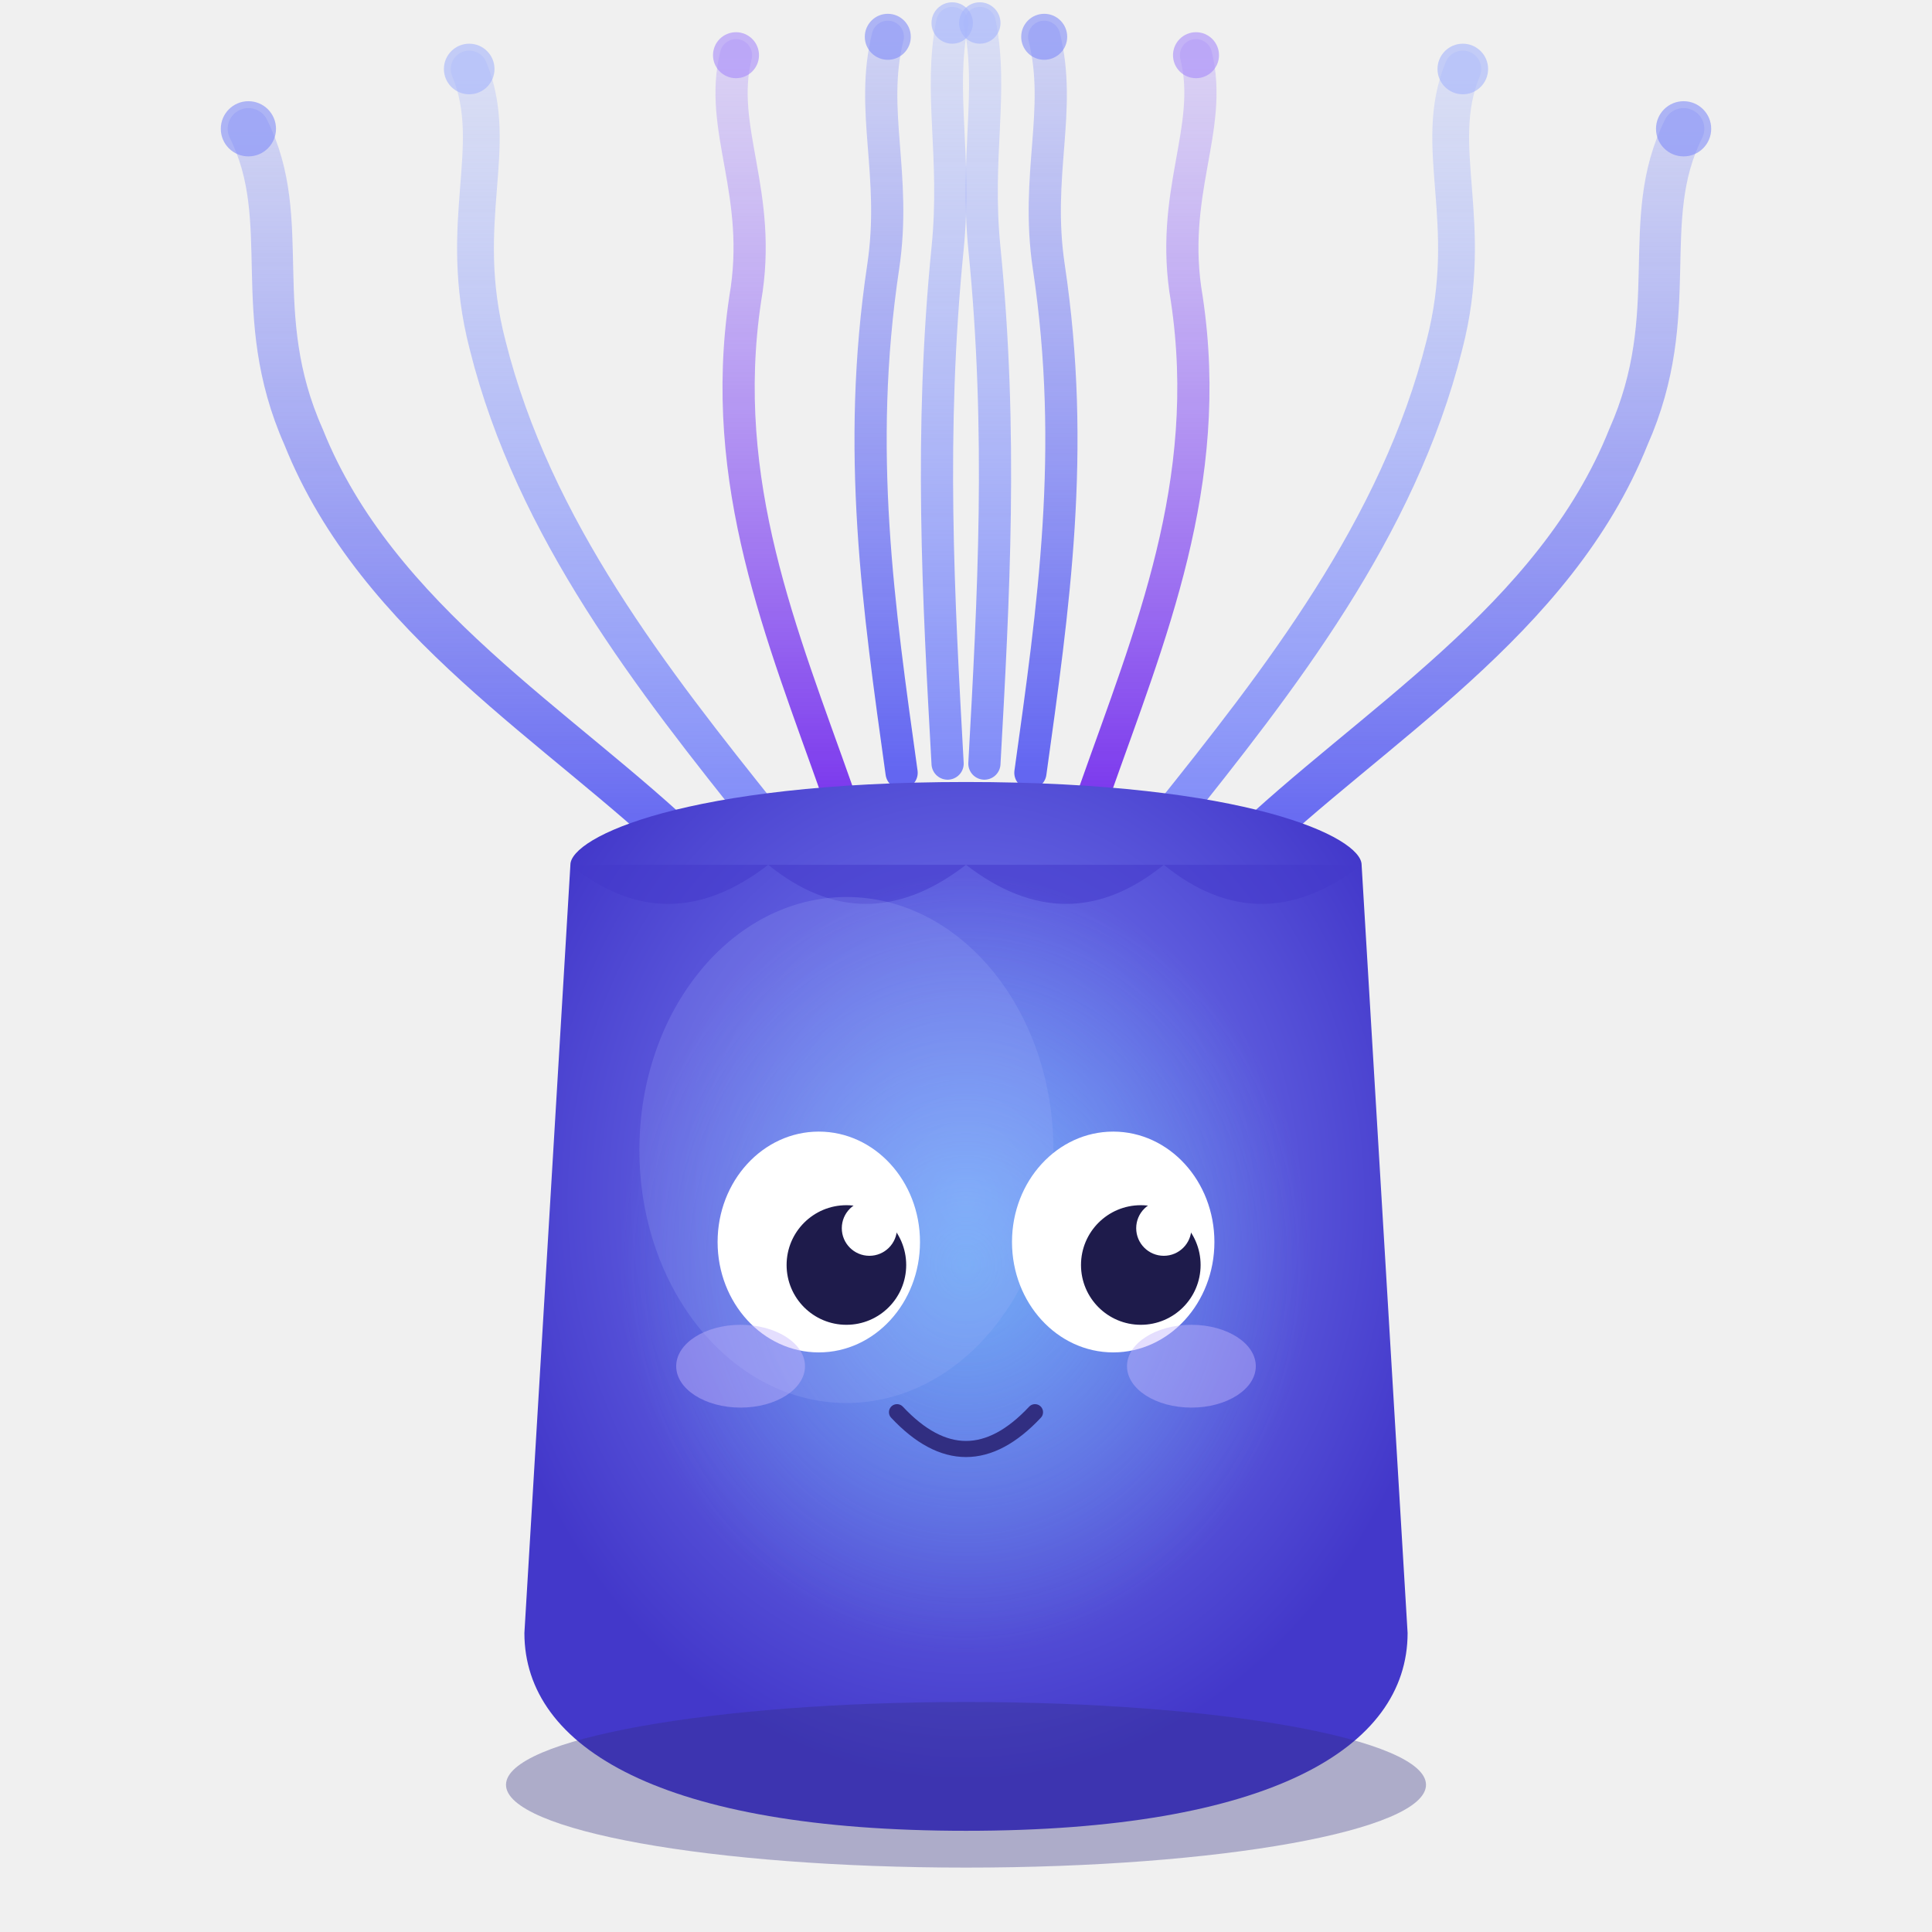
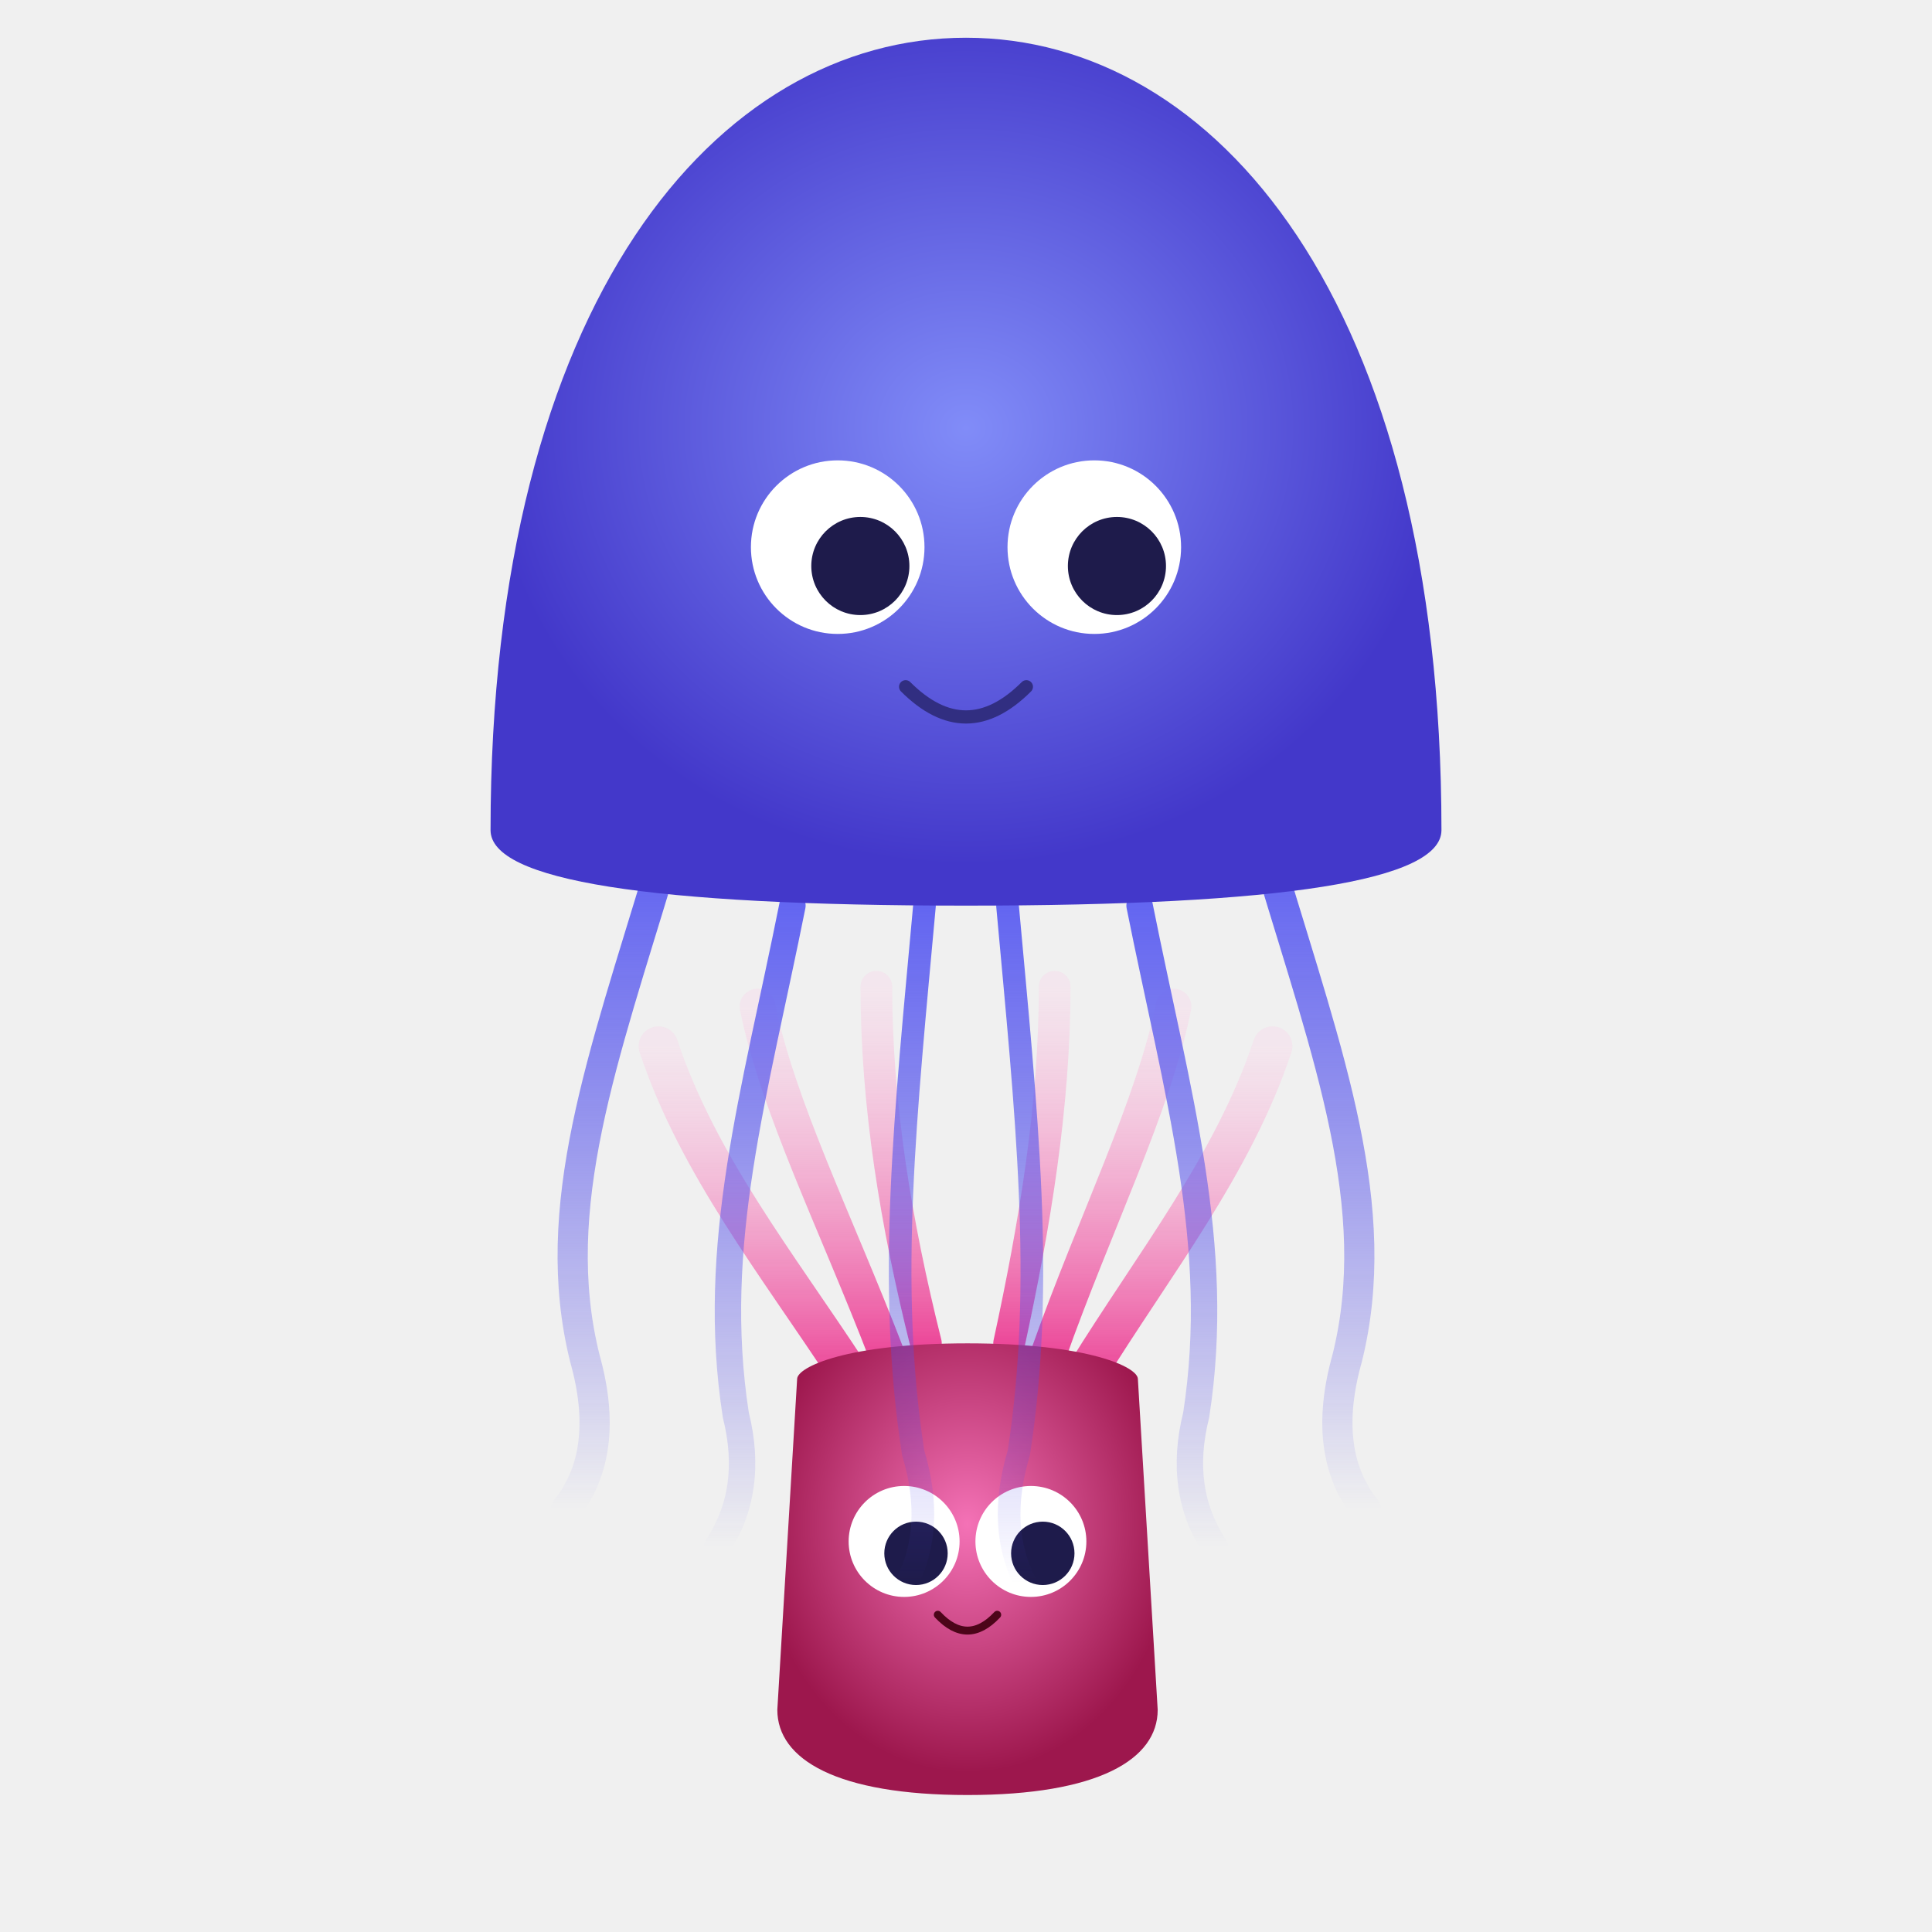
- <svg xmlns="http://www.w3.org/2000/svg" width="512" height="512" viewBox="46 70 420 420">
+ <svg xmlns="http://www.w3.org/2000/svg" width="512" height="512" viewBox="0 0 512 512">
  <defs>
-     <radialGradient id="bodyGrad" cx="50%" cy="40%" r="55%">
+     <radialGradient id="jelly_bellGrad" cx="50%" cy="45%" r="50%">
      <stop offset="0%" stop-color="#818CF8" />
      <stop offset="100%" stop-color="#4338CA" />
    </radialGradient>
-     <radialGradient id="glowGrad" cx="50%" cy="50%" r="50%">
-       <stop offset="0%" stop-color="#67E8F9" stop-opacity="0.4" />
-       <stop offset="100%" stop-color="#67E8F9" stop-opacity="0" />
+     <linearGradient id="jelly_tentGrad" x1="0" y1="0" x2="0" y2="1">
+       <stop offset="0%" stop-color="#6366F1" />
+       <stop offset="100%" stop-color="#4F46E5" stop-opacity="0" />
+     </linearGradient>
+     <radialGradient id="mcp_bodyGrad" cx="50%" cy="40%" r="55%">
+       <stop offset="0%" stop-color="#F472B6" />
+       <stop offset="100%" stop-color="#9D174D" />
    </radialGradient>
-     <linearGradient id="tentGrad1" x1="0" y1="1" x2="0" y2="0">
-       <stop offset="0%" stop-color="#6366F1" />
-       <stop offset="100%" stop-color="#818CF8" stop-opacity="0.3" />
-     </linearGradient>
-     <linearGradient id="tentGrad2" x1="0" y1="1" x2="0" y2="0">
-       <stop offset="0%" stop-color="#818CF8" />
-       <stop offset="100%" stop-color="#A5B4FC" stop-opacity="0.3" />
-     </linearGradient>
-     <linearGradient id="tentGrad3" x1="0" y1="1" x2="0" y2="0">
-       <stop offset="0%" stop-color="#7C3AED" />
-       <stop offset="100%" stop-color="#A78BFA" stop-opacity="0.3" />
+     <linearGradient id="mcp_tentGrad" x1="0" y1="1" x2="0" y2="0">
+       <stop offset="0%" stop-color="#EC4899" />
+       <stop offset="100%" stop-color="#FBCFE8" stop-opacity="0.3" />
    </linearGradient>
  </defs>
-   <path d="M 196,255 C 168,228 128,205 112,165 C 100,138 110,118 100,98" stroke="url(#tentGrad1)" stroke-width="9" fill="none" stroke-linecap="round" />
-   <circle cx="100" cy="98" r="6" fill="#818CF8" opacity="0.6" />
-   <path d="M 212,248 C 188,218 162,185 152,145 C 145,118 155,102 148,85" stroke="url(#tentGrad2)" stroke-width="8" fill="none" stroke-linecap="round" />
-   <circle cx="148" cy="85" r="5.5" fill="#A5B4FC" opacity="0.6" />
-   <path d="M 228,242 C 216,208 202,175 208,135 C 212,112 202,98 206,82" stroke="url(#tentGrad3)" stroke-width="7" fill="none" stroke-linecap="round" />
-   <circle cx="206" cy="82" r="5" fill="#A78BFA" opacity="0.6" />
-   <path d="M 242,238 C 237,202 232,168 238,128 C 241,108 235,94 239,78" stroke="url(#tentGrad1)" stroke-width="7" fill="none" stroke-linecap="round" />
-   <circle cx="239" cy="78" r="5" fill="#818CF8" opacity="0.6" />
-   <path d="M 252,236 C 250,200 248,164 252,124 C 254,104 250,90 253,75" stroke="url(#tentGrad2)" stroke-width="7" fill="none" stroke-linecap="round" />
-   <circle cx="253" cy="75" r="4.5" fill="#A5B4FC" opacity="0.6" />
-   <path d="M 260,236 C 262,200 264,164 260,124 C 258,104 262,90 259,75" stroke="url(#tentGrad2)" stroke-width="7" fill="none" stroke-linecap="round" />
-   <circle cx="259" cy="75" r="4.5" fill="#A5B4FC" opacity="0.6" />
-   <path d="M 270,238 C 275,202 280,168 274,128 C 271,108 277,94 273,78" stroke="url(#tentGrad1)" stroke-width="7" fill="none" stroke-linecap="round" />
-   <circle cx="273" cy="78" r="5" fill="#818CF8" opacity="0.6" />
-   <path d="M 284,242 C 296,208 310,175 304,135 C 300,112 310,98 306,82" stroke="url(#tentGrad3)" stroke-width="7" fill="none" stroke-linecap="round" />
-   <circle cx="306" cy="82" r="5" fill="#A78BFA" opacity="0.6" />
-   <path d="M 300,248 C 324,218 350,185 360,145 C 367,118 357,102 364,85" stroke="url(#tentGrad2)" stroke-width="8" fill="none" stroke-linecap="round" />
-   <circle cx="364" cy="85" r="5.5" fill="#A5B4FC" opacity="0.6" />
-   <path d="M 316,255 C 344,228 384,205 400,165 C 412,138 402,118 412,98" stroke="url(#tentGrad1)" stroke-width="9" fill="none" stroke-linecap="round" />
-   <circle cx="412" cy="98" r="6" fill="#818CF8" opacity="0.6" />
-   <path d="M 170,258            C 170,252 195,240 256,240            C 317,240 342,252 342,258            L 352,425            C 352,450 322,468 256,468            C 190,468 160,450 160,425 Z" fill="url(#bodyGrad)" />
-   <path d="M 170,258 Q 191,275 213,258 Q 234,275 256,258 Q 278,275 299,258 Q 320,275 342,258" fill="#4338CA" opacity="0.55" />
-   <ellipse cx="256" cy="458" rx="100" ry="18" fill="#312E81" opacity="0.35" />
-   <ellipse cx="256" cy="345" rx="75" ry="85" fill="url(#glowGrad)" />
-   <ellipse cx="230" cy="320" rx="45" ry="55" fill="#A5B4FC" opacity="0.2" />
-   <ellipse cx="224" cy="340" rx="22" ry="24" fill="white" />
-   <ellipse cx="288" cy="340" rx="22" ry="24" fill="white" />
-   <circle cx="230" cy="345" r="13" fill="#1E1B4B" />
-   <circle cx="294" cy="345" r="13" fill="#1E1B4B" />
-   <circle cx="235" cy="337" r="6" fill="white" />
-   <circle cx="299" cy="337" r="6" fill="white" />
-   <path d="M 241,377 Q 256,393 271,377" stroke="#312E81" stroke-width="3.5" fill="none" stroke-linecap="round" />
-   <ellipse cx="207" cy="367" rx="14" ry="9" fill="#C4B5FD" opacity="0.45" />
-   <ellipse cx="305" cy="367" rx="14" ry="9" fill="#C4B5FD" opacity="0.45" />
+   <g transform="translate(122, 230) scale(0.525)">
+     <path d="M 196,255 C 160,200 120,150 100,90" stroke="url(#mcp_tentGrad)" stroke-width="20" fill="none" stroke-linecap="round" />
+     <path d="M 215,245 C 190,180 160,120 150,70" stroke="url(#mcp_tentGrad)" stroke-width="18" fill="none" stroke-linecap="round" />
+     <path d="M 235,240 C 220,180 210,120 210,60" stroke="url(#mcp_tentGrad)" stroke-width="16" fill="none" stroke-linecap="round" />
+     <path d="M 256,238 C 256,170 256,110 256,50" stroke="url(#mcp_tentGrad)" stroke-width="16" fill="none" stroke-linecap="round" />
+     <path d="M 277,240 C 290,180 300,120 300,60" stroke="url(#mcp_tentGrad)" stroke-width="16" fill="none" stroke-linecap="round" />
+     <path d="M 297,245 C 320,180 350,120 360,70" stroke="url(#mcp_tentGrad)" stroke-width="18" fill="none" stroke-linecap="round" />
+     <path d="M 316,255 C 350,200 390,150 410,90" stroke="url(#mcp_tentGrad)" stroke-width="20" fill="none" stroke-linecap="round" />
+     <path d="M 170,258 C 170,252 195,240 256,240 C 317,240 342,252 342,258 L 352,425 C 352,450 322,468 256,468 C 190,468 160,450 160,425 Z" fill="url(#mcp_bodyGrad)" />
+     <circle cx="224" cy="340" r="28" fill="white" />
+     <circle cx="288" cy="340" r="28" fill="white" />
+     <circle cx="230" cy="346" r="16" fill="#1E1B4B" />
+     <circle cx="294" cy="346" r="16" fill="#1E1B4B" />
+     <path d="M 241,377 Q 256,393 271,377" stroke="#4C0519" stroke-width="4" fill="none" stroke-linecap="round" />
+   </g>
+   <g transform="translate(0, -70)">
+     <path d="M 175,300 C 160,350 145,390 155,430 Q 162,455 150,470" stroke="url(#jelly_tentGrad)" stroke-width="8" fill="none" stroke-linecap="round" />
+     <path d="M 210,310 C 200,360 188,400 195,445 Q 200,465 190,480" stroke="url(#jelly_tentGrad)" stroke-width="7" fill="none" stroke-linecap="round" />
+     <path d="M 245,310 C 240,365 235,410 242,455 Q 248,475 240,490" stroke="url(#jelly_tentGrad)" stroke-width="6" fill="none" stroke-linecap="round" />
+     <path d="M 267,310 C 272,365 277,410 270,455 Q 264,475 272,490" stroke="url(#jelly_tentGrad)" stroke-width="6" fill="none" stroke-linecap="round" />
+     <path d="M 302,310 C 312,360 324,400 317,445 Q 312,465 322,480" stroke="url(#jelly_tentGrad)" stroke-width="7" fill="none" stroke-linecap="round" />
+     <path d="M 337,300 C 352,350 367,390 357,430 Q 350,455 362,470" stroke="url(#jelly_tentGrad)" stroke-width="8" fill="none" stroke-linecap="round" />
+     <path d="M 130,290 C 130,150 190,80 256,80 C 322,80 382,150 382,290 Q 382,310 256,310 Q 130,310 130,290 Z" fill="url(#jelly_bellGrad)" />
+     <circle cx="222" cy="215" r="23" fill="white" />
+     <circle cx="290" cy="215" r="23" fill="white" />
+     <circle cx="228" cy="220" r="13" fill="#1E1B4B" />
+     <circle cx="296" cy="220" r="13" fill="#1E1B4B" />
+     <path d="M 240,252 Q 256,268 272,252" stroke="#312E81" stroke-width="3.5" fill="none" stroke-linecap="round" />
+   </g>
</svg>
